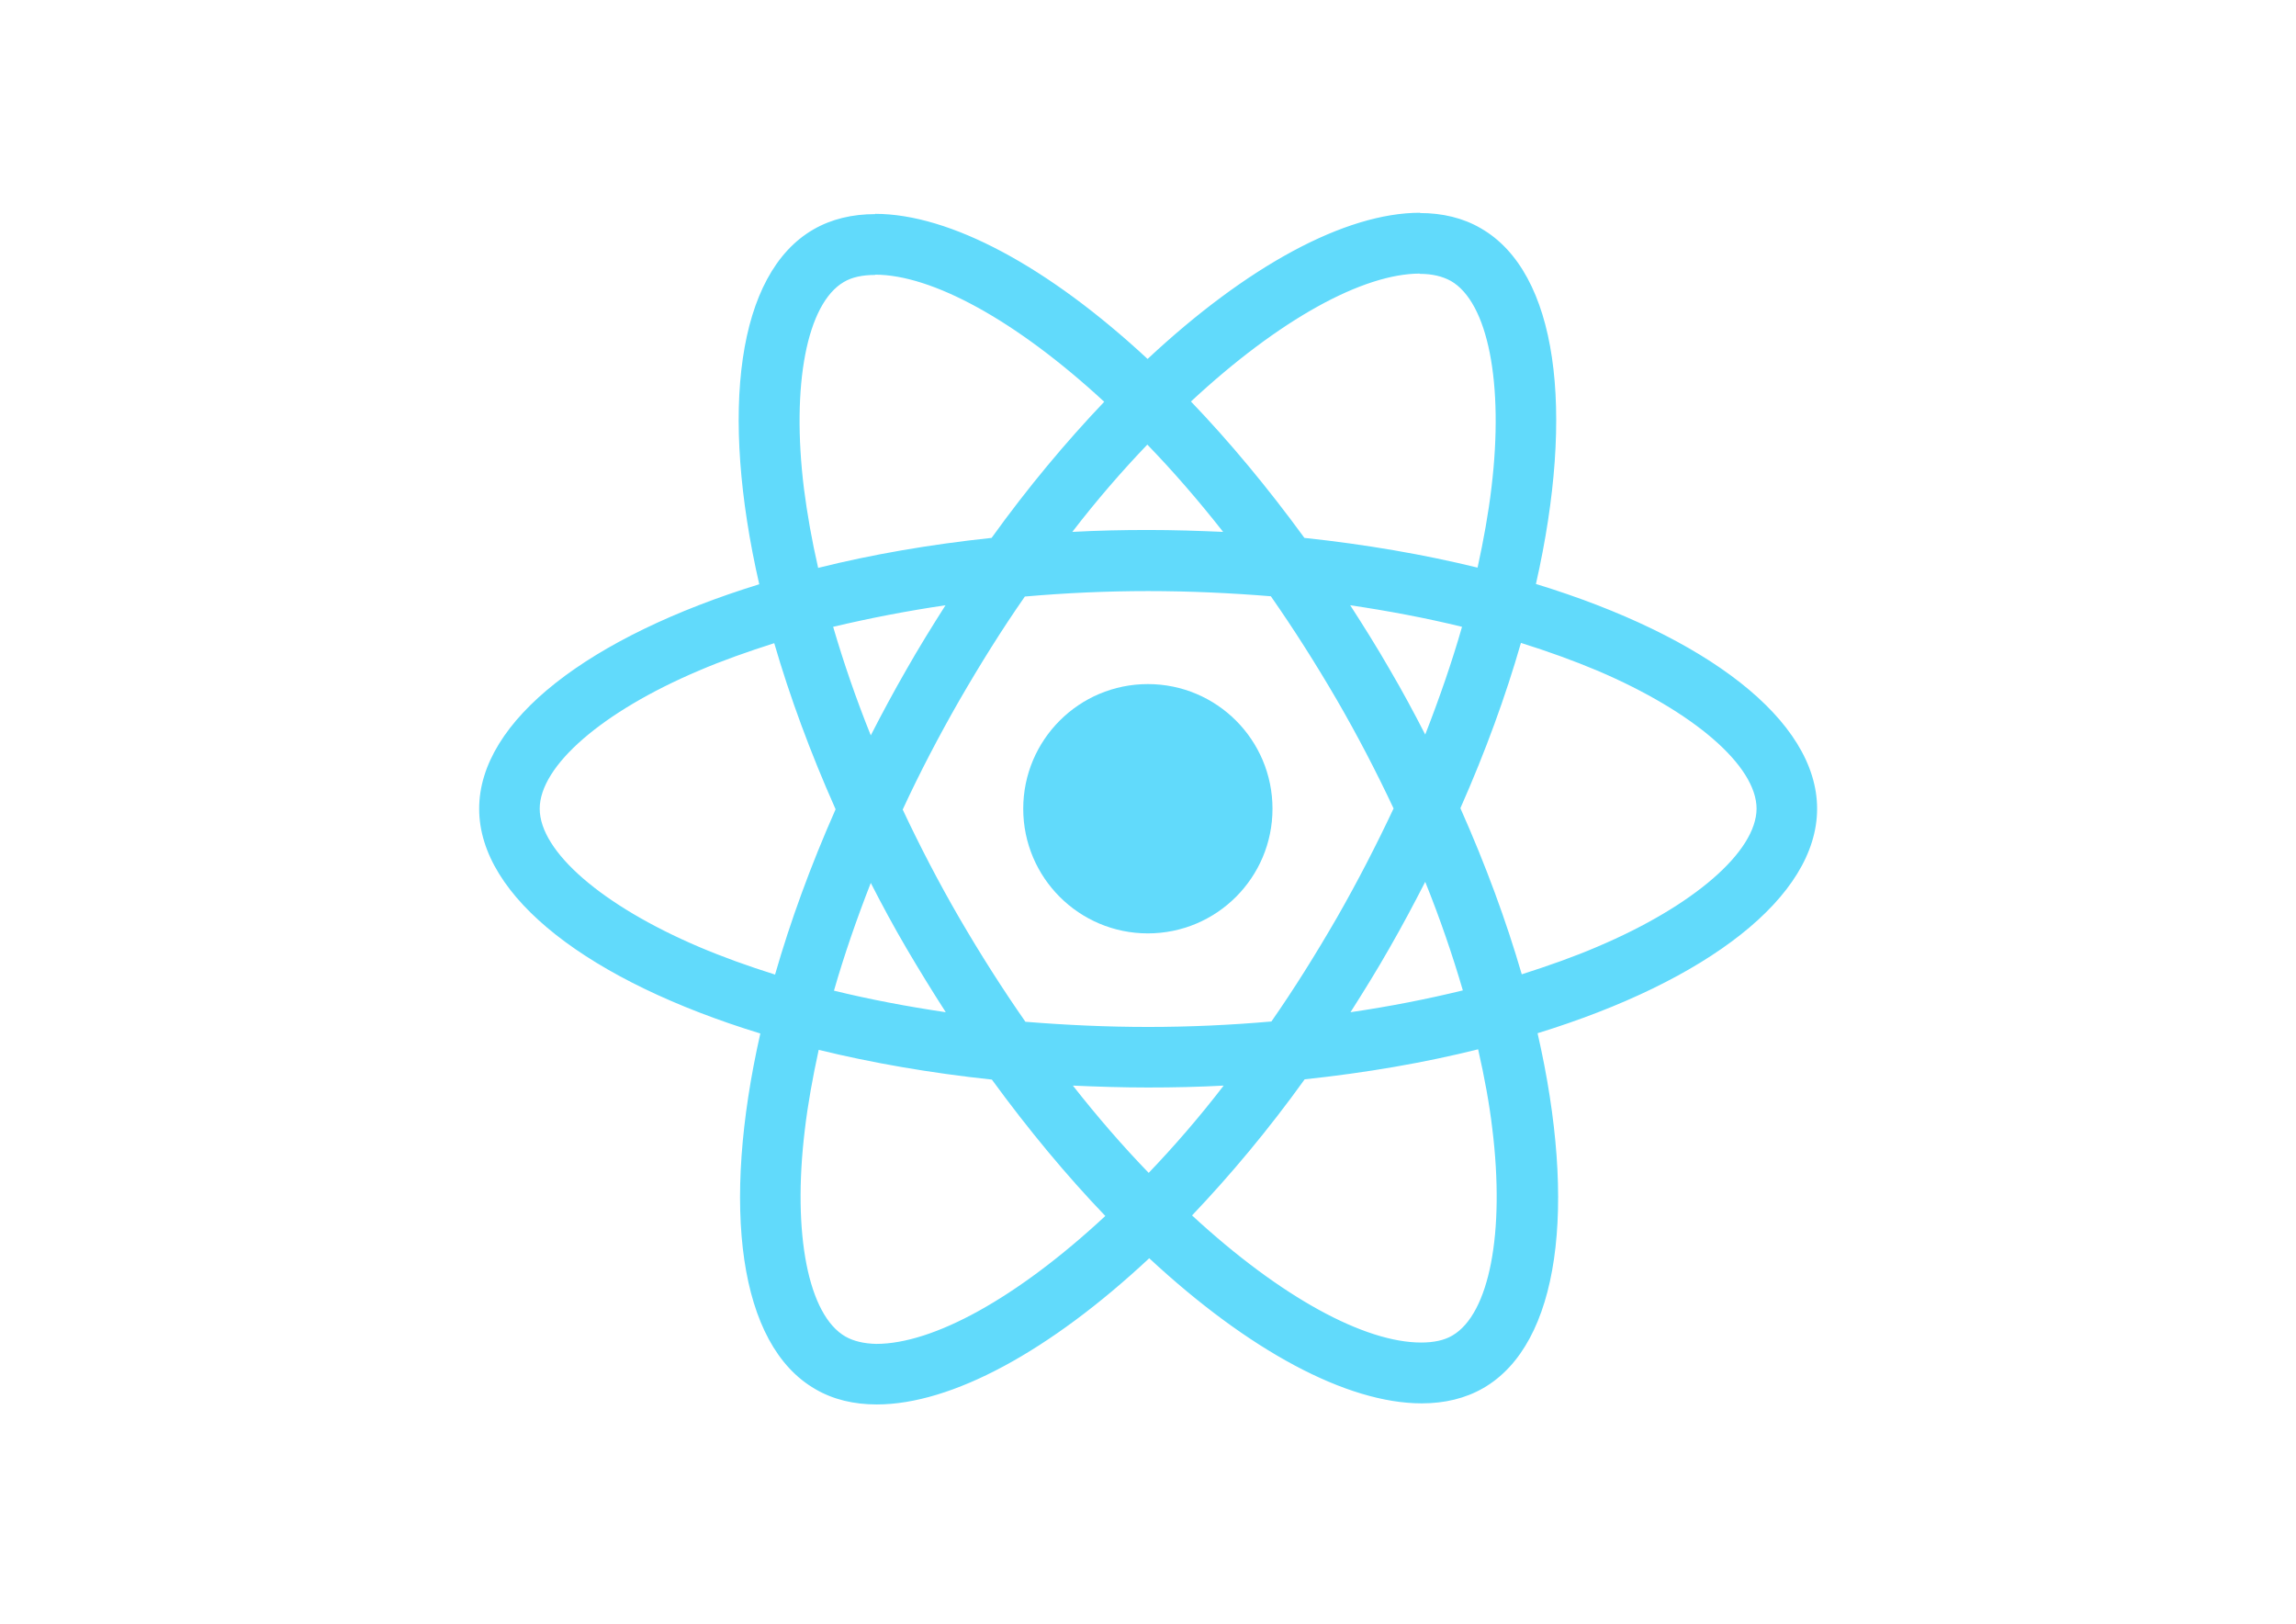
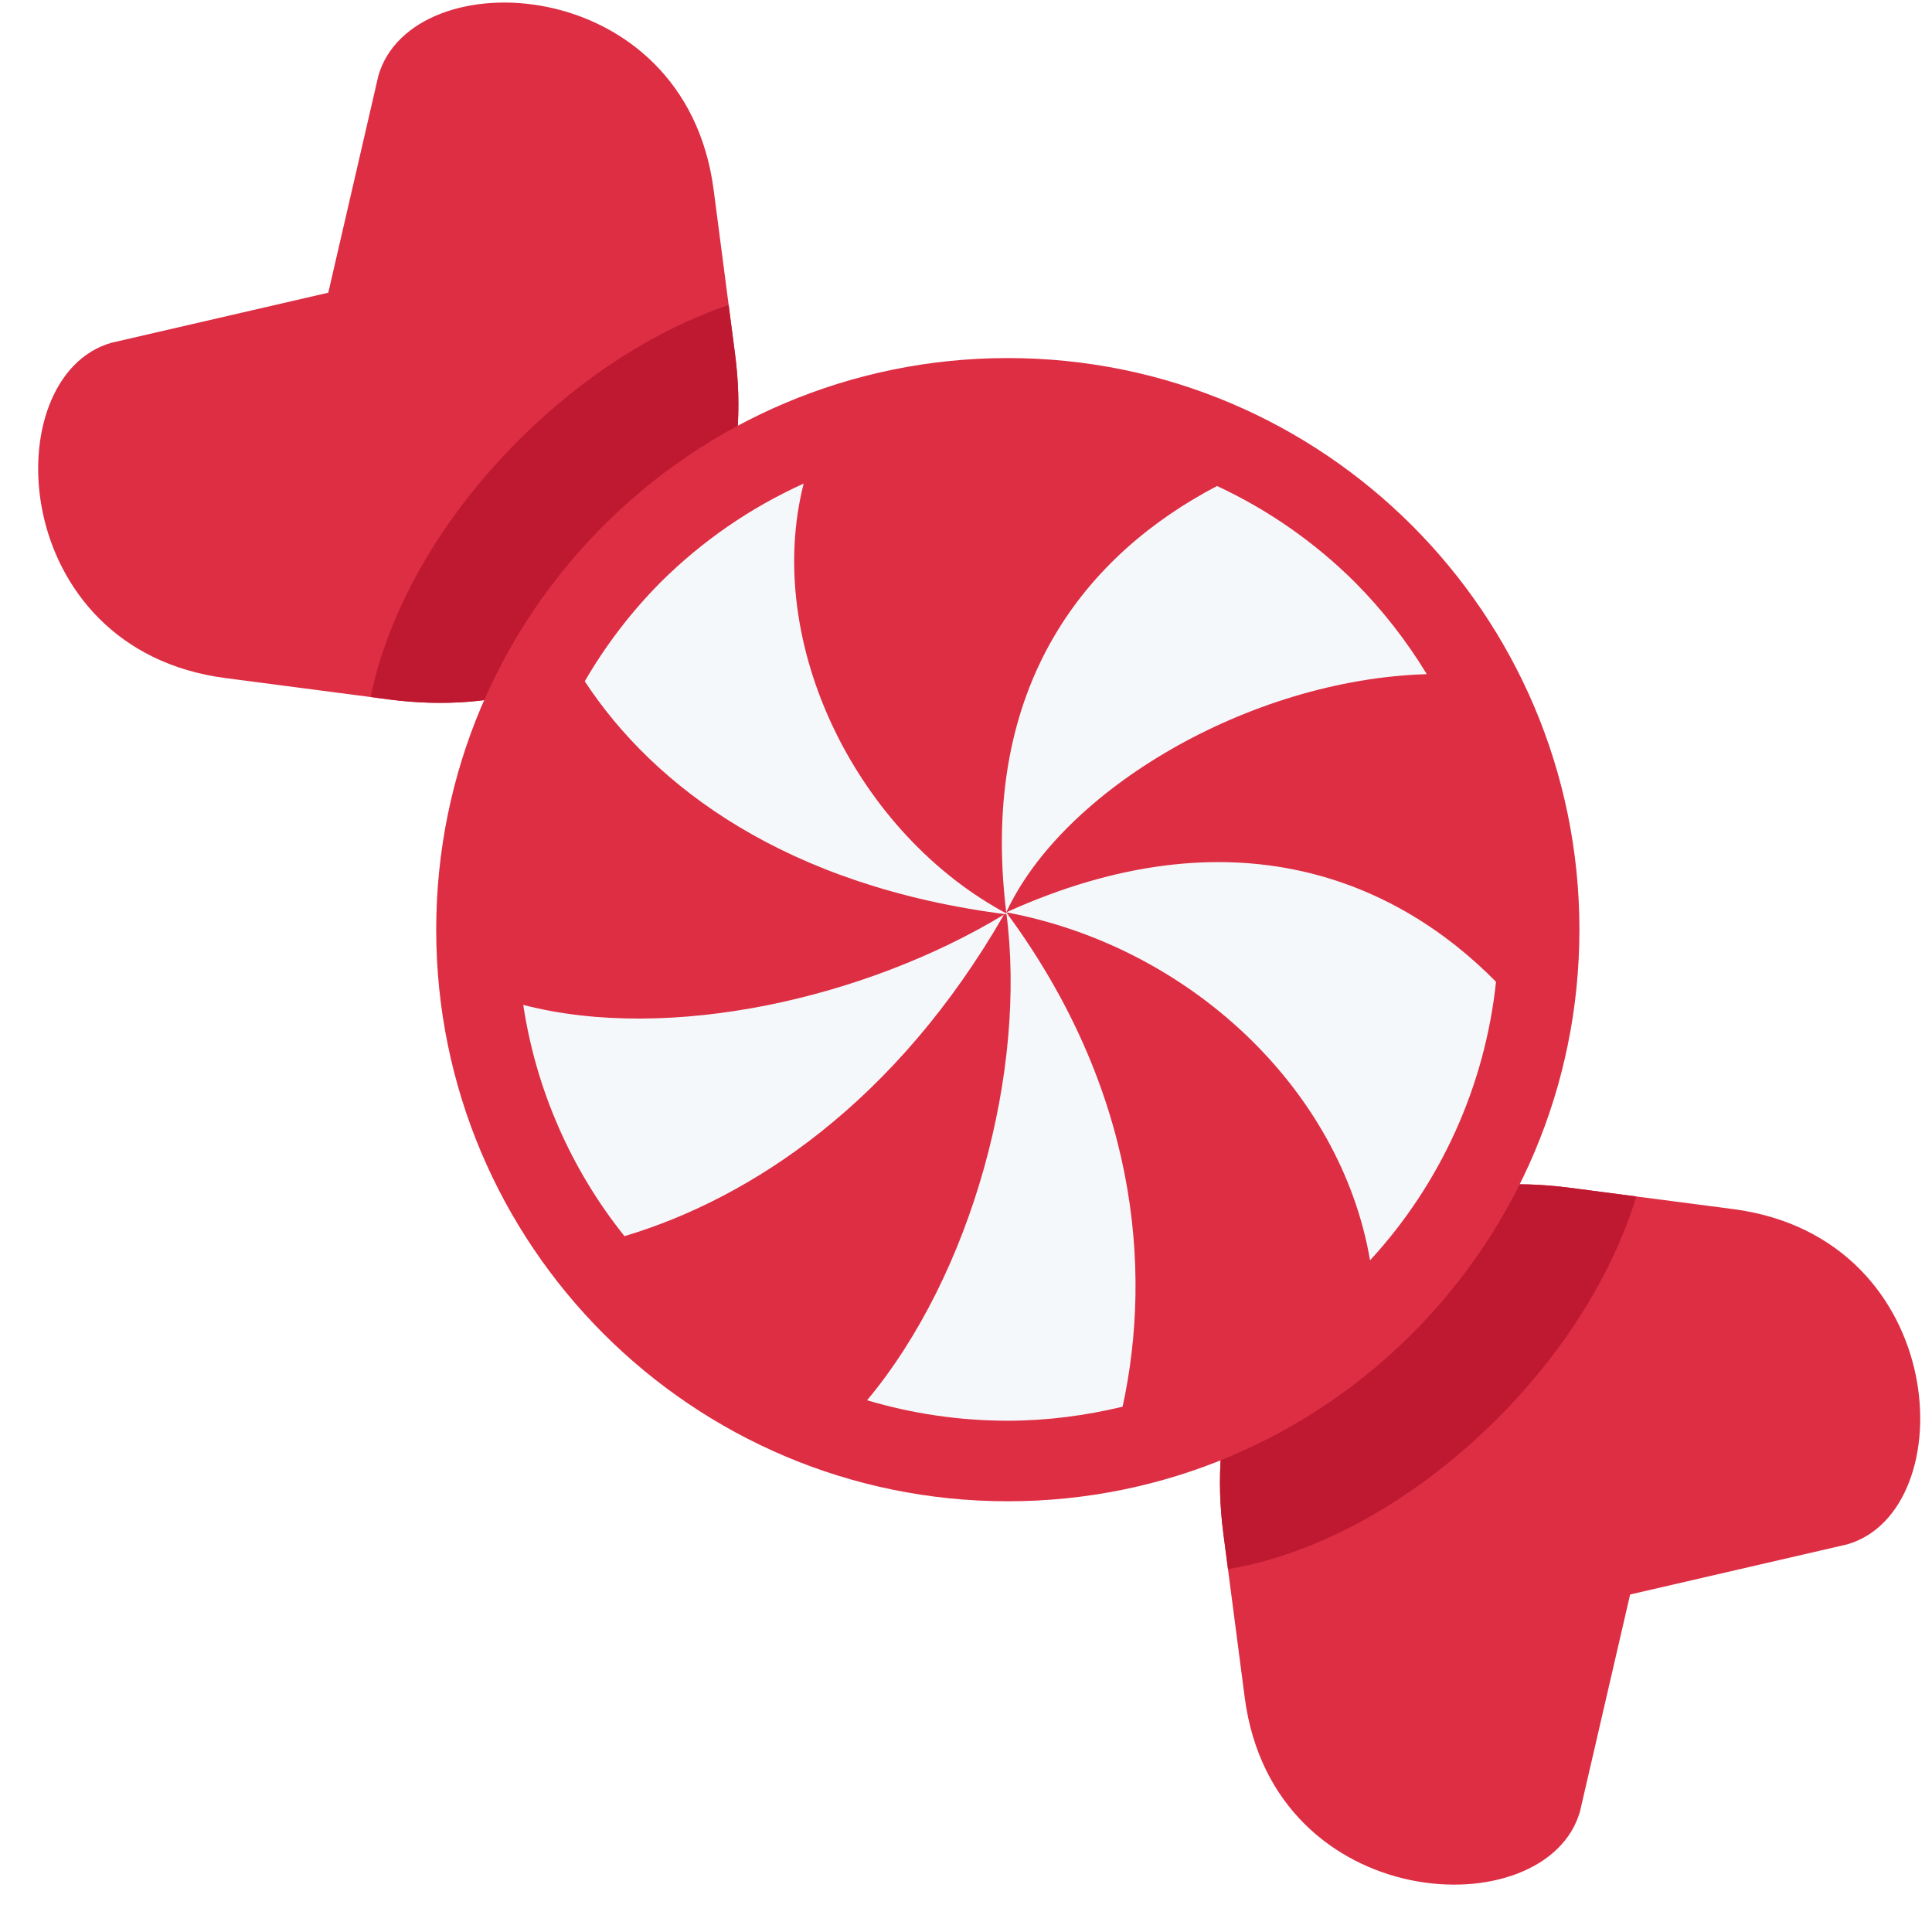
- <svg xmlns="http://www.w3.org/2000/svg" viewBox="0 0 841.9 595.3">
-   <g fill="#61DAFB">
-     <path d="M666.3 296.5c0-32.5-40.7-63.3-103.1-82.4 14.4-63.6 8-114.2-20.2-130.4-6.5-3.8-14.1-5.6-22.4-5.6v22.3c4.6 0 8.3.9 11.4 2.6 13.6 7.8 19.5 37.5 14.9 75.7-1.1 9.4-2.9 19.3-5.1 29.4-19.6-4.8-41-8.5-63.5-10.9-13.5-18.5-27.5-35.3-41.6-50 32.6-30.3 63.2-46.9 84-46.9V78c-27.5 0-63.5 19.6-99.9 53.6-36.4-33.8-72.4-53.2-99.9-53.2v22.3c20.7 0 51.4 16.5 84 46.6-14 14.7-28 31.4-41.3 49.9-22.6 2.4-44 6.1-63.6 11-2.3-10-4-19.7-5.2-29-4.7-38.2 1.1-67.9 14.6-75.8 3-1.8 6.9-2.6 11.5-2.6V78.5c-8.4 0-16 1.8-22.6 5.6-28.1 16.2-34.4 66.7-19.9 130.1-62.2 19.2-102.7 49.9-102.7 82.3 0 32.5 40.7 63.3 103.1 82.4-14.4 63.6-8 114.2 20.2 130.4 6.5 3.8 14.1 5.6 22.5 5.6 27.5 0 63.5-19.6 99.9-53.6 36.4 33.8 72.4 53.2 99.9 53.2 8.4 0 16-1.8 22.6-5.6 28.1-16.2 34.4-66.7 19.9-130.1 62-19.1 102.5-49.9 102.5-82.3zm-130.2-66.7c-3.7 12.9-8.3 26.2-13.5 39.5-4.1-8-8.4-16-13.1-24-4.6-8-9.5-15.8-14.4-23.4 14.2 2.1 27.9 4.7 41 7.9zm-45.8 106.5c-7.8 13.5-15.8 26.3-24.1 38.2-14.9 1.3-30 2-45.2 2-15.1 0-30.2-.7-45-1.9-8.3-11.9-16.4-24.6-24.2-38-7.6-13.1-14.5-26.4-20.8-39.8 6.2-13.4 13.2-26.8 20.7-39.9 7.8-13.5 15.8-26.3 24.1-38.2 14.9-1.3 30-2 45.2-2 15.1 0 30.2.7 45 1.9 8.3 11.9 16.4 24.6 24.2 38 7.6 13.1 14.5 26.4 20.8 39.8-6.3 13.4-13.2 26.8-20.7 39.9zm32.3-13c5.4 13.4 10 26.8 13.8 39.8-13.1 3.2-26.9 5.9-41.2 8 4.9-7.7 9.8-15.6 14.4-23.7 4.6-8 8.9-16.1 13-24.1zM421.2 430c-9.3-9.6-18.6-20.3-27.8-32 9 .4 18.2.7 27.5.7 9.4 0 18.7-.2 27.8-.7-9 11.7-18.3 22.4-27.5 32zm-74.4-58.9c-14.2-2.1-27.9-4.7-41-7.9 3.7-12.9 8.3-26.2 13.5-39.5 4.1 8 8.4 16 13.1 24 4.7 8 9.5 15.8 14.4 23.4zM420.7 163c9.3 9.6 18.6 20.3 27.8 32-9-.4-18.2-.7-27.5-.7-9.4 0-18.7.2-27.8.7 9-11.7 18.3-22.4 27.5-32zm-74 58.9c-4.9 7.7-9.8 15.6-14.4 23.7-4.6 8-8.9 16-13 24-5.4-13.4-10-26.8-13.8-39.8 13.1-3.1 26.9-5.8 41.2-7.9zm-90.5 125.2c-35.4-15.1-58.3-34.9-58.3-50.6 0-15.7 22.9-35.6 58.3-50.6 8.6-3.7 18-7 27.7-10.1 5.7 19.6 13.2 40 22.5 60.9-9.2 20.8-16.6 41.1-22.2 60.6-9.9-3.1-19.3-6.5-28-10.2zM310 490c-13.6-7.8-19.5-37.5-14.9-75.7 1.1-9.4 2.9-19.3 5.1-29.4 19.6 4.8 41 8.5 63.5 10.9 13.5 18.5 27.5 35.3 41.6 50-32.6 30.3-63.2 46.9-84 46.9-4.5-.1-8.3-1-11.3-2.7zm237.2-76.2c4.7 38.2-1.1 67.9-14.6 75.8-3 1.8-6.9 2.6-11.5 2.6-20.7 0-51.4-16.5-84-46.6 14-14.7 28-31.4 41.3-49.9 22.6-2.4 44-6.1 63.6-11 2.3 10.1 4.1 19.8 5.2 29.1zm38.5-66.7c-8.6 3.7-18 7-27.7 10.1-5.7-19.6-13.2-40-22.5-60.9 9.2-20.8 16.6-41.1 22.2-60.6 9.9 3.1 19.3 6.5 28.1 10.2 35.4 15.1 58.3 34.9 58.3 50.6-.1 15.7-23 35.6-58.4 50.6zM320.8 78.4z" />
-     <circle cx="420.9" cy="296.5" r="45.7" />
-     <path d="M520.5 78.1z" />
+ <svg xmlns="http://www.w3.org/2000/svg" width="800px" height="800px" viewBox="0 0 36 36" aria-hidden="true" role="img" class="iconify iconify--twemoji" preserveAspectRatio="xMidYMid meet">
+   <path fill="#DD2E44" d="M13.298 3.538c-.531-4.075-5.627-4.3-6.248-2.125l-.933 4.041l-4.041.933c-2.175.621-1.949 5.717 2.125 6.248l3.054.399c4.074.531 6.973-2.367 6.441-6.441l-.398-3.055zm18.993 18.991c4.074.531 4.299 5.629 2.125 6.249l-4.041.933l-.934 4.042c-.62 2.174-5.717 1.948-6.248-2.126l-.398-3.055c-.531-4.074 2.367-6.973 6.441-6.441l3.055.398z">
+ 
+     </path>
+   <path fill="#BE1931" d="M30.49 22.294l-1.254-.164c-4.074-.531-6.973 2.367-6.441 6.441l.087.667c1.622-.268 3.45-1.236 5.014-2.8c1.29-1.288 2.172-2.758 2.594-4.144zM6.906 12.988l.349.046c4.074.531 6.973-2.367 6.441-6.441l-.119-.91c-1.317.447-2.697 1.304-3.915 2.523c-1.49 1.489-2.437 3.219-2.756 4.782z">
+ 
+     </path>
+   <circle fill="#DD2E44" cx="18.779" cy="17.323" r="10.651">
+ 
+     </circle>
+   <g fill="#F5F8FA">
+     <path d="M18.75 17c.39 2.943-.632 6.74-2.593 9.092c.84.25 1.72.381 2.621.381c.731 0 1.447-.095 2.14-.261c.563-2.586.256-5.927-2.168-9.212zm0 0c3.407.635 6.232 3.286 6.779 6.484a9.066 9.066 0 0 0 2.347-5.19c-1.861-1.889-4.902-3.208-9.126-1.294zm0 0c1.049-2.269 4.509-4.338 7.836-4.438a9.186 9.186 0 0 0-1.337-1.711a9.073 9.073 0 0 0-2.571-1.795c-2.373 1.241-4.452 3.647-3.928 7.944z">
+ 
+         </path>
+     <path d="M18.792 17.042c-2.81-1.481-4.577-5.04-3.817-8.031a9.072 9.072 0 0 0-2.667 1.84a9.095 9.095 0 0 0-1.412 1.844c1.287 1.959 3.754 3.829 7.896 4.347zm-.084 0c-2.57 1.557-6.231 2.391-8.958 1.683a9.062 9.062 0 0 0 1.886 4.309c2.374-.71 5.065-2.503 7.072-5.992z">
+ 
+         </path>
  </g>
</svg>
